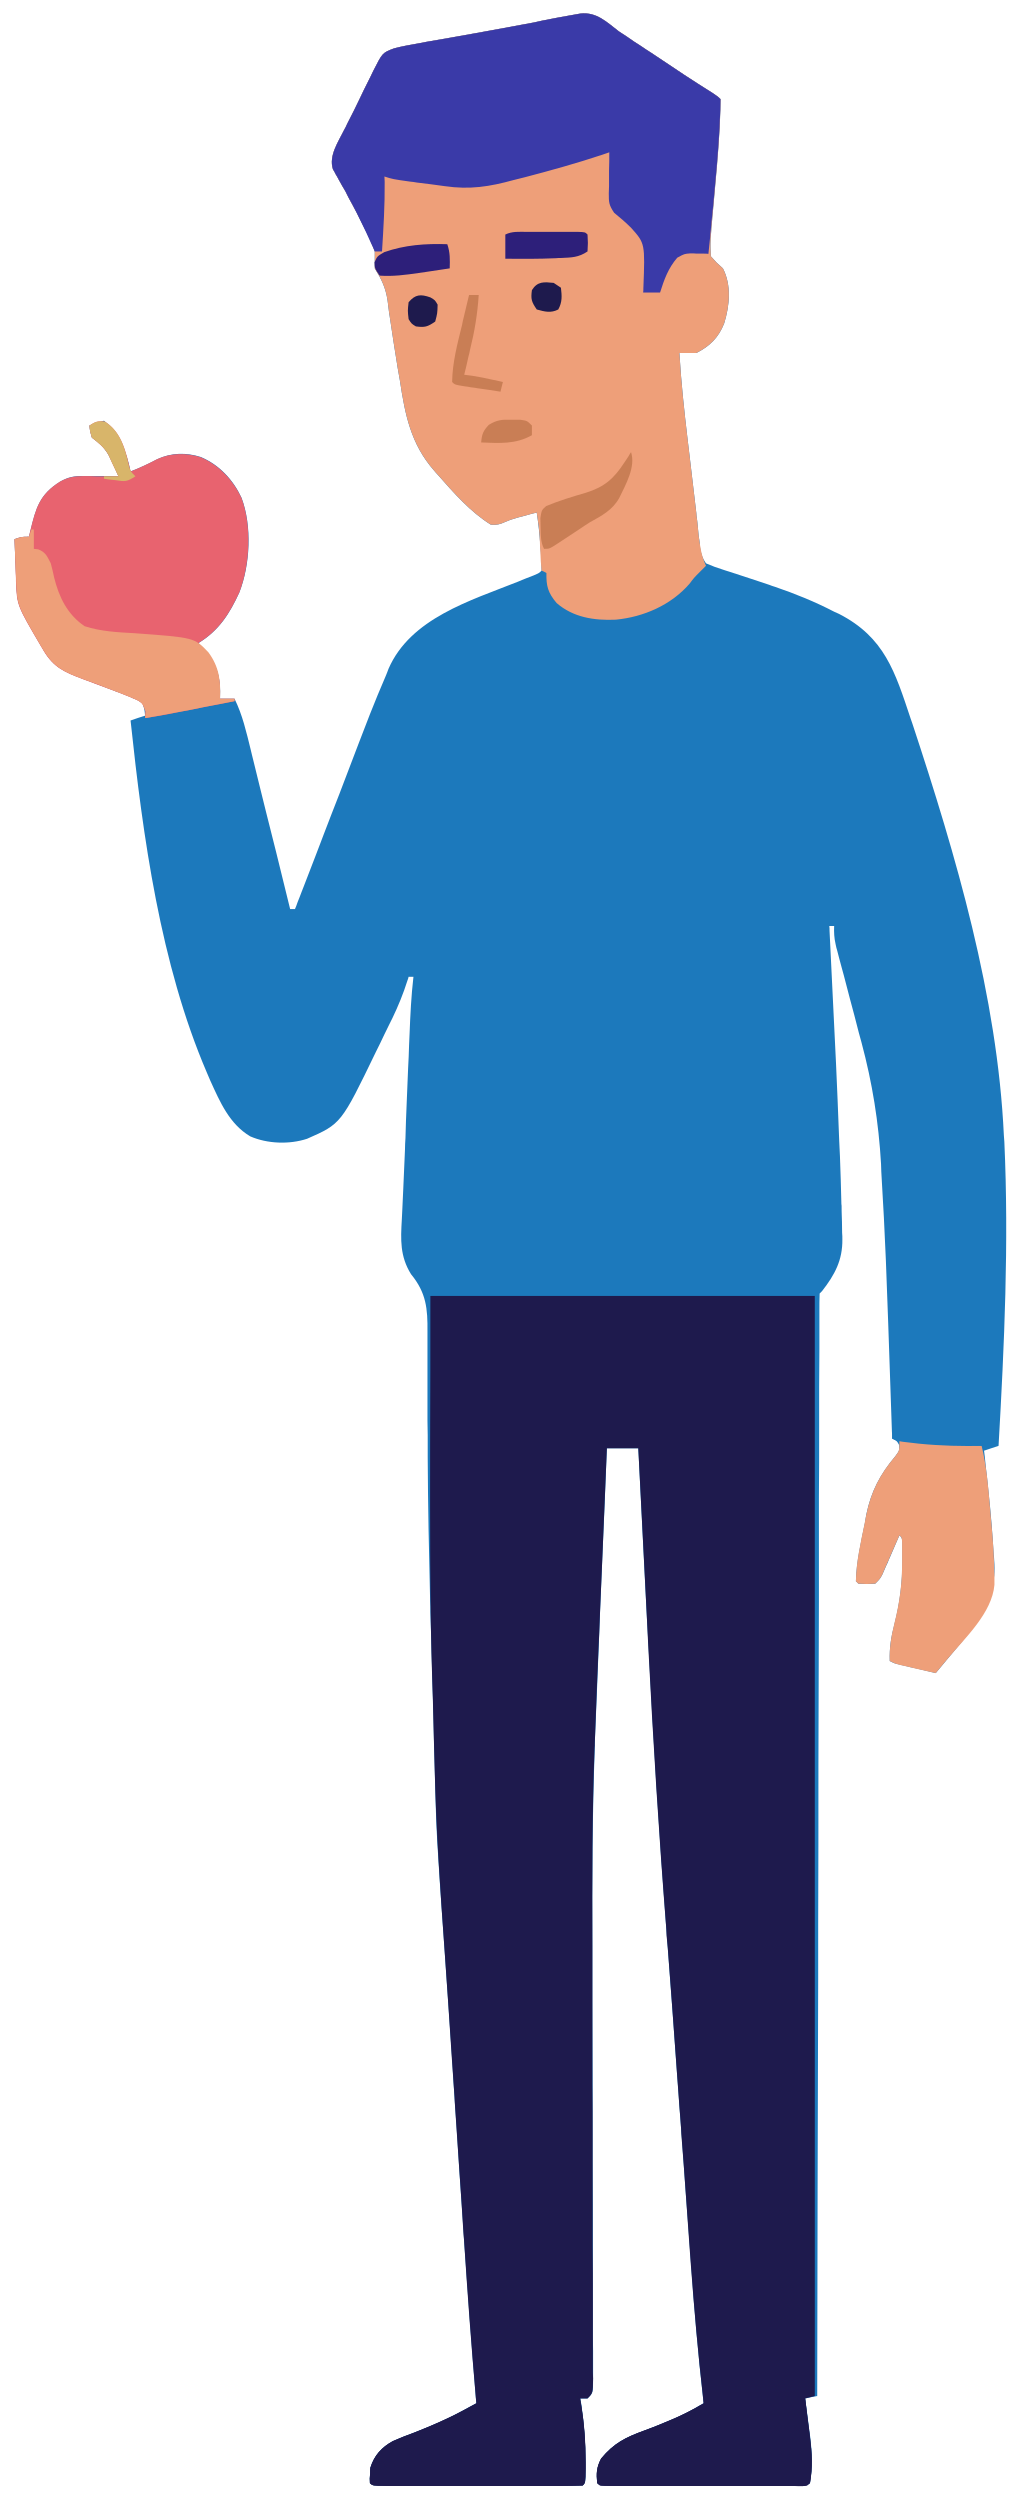
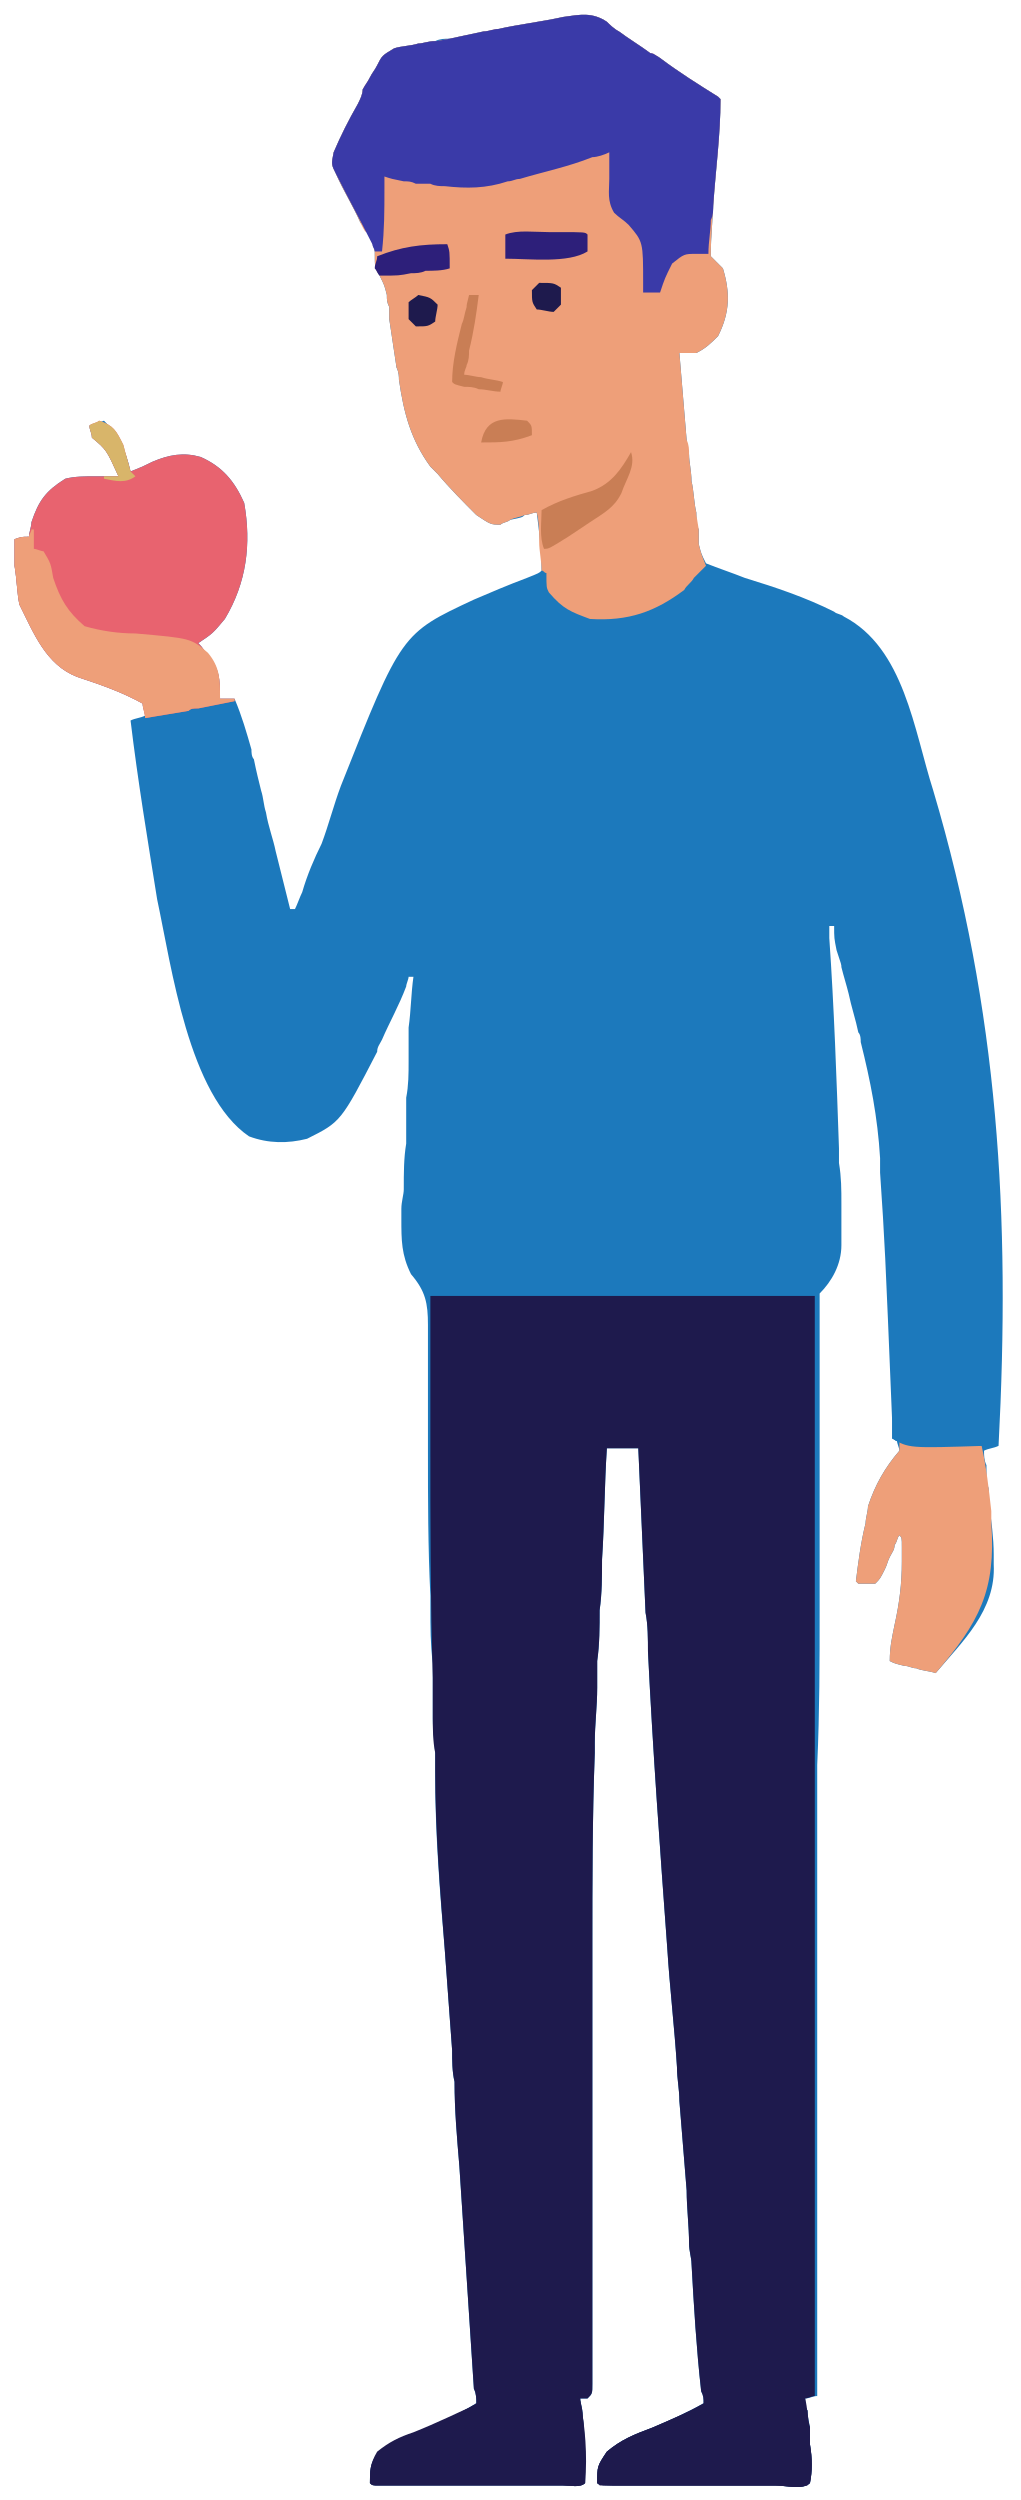
<svg xmlns="http://www.w3.org/2000/svg" viewBox="0 0 422 1034">
-   <path fill="#1C79BC" d="M240.1 5.6C246.8 4.9 250.9 9.1 256 13C258.2 14.4 260.3 15.8 262.4 17.3C263.6 18 264.7 18.8 265.8 19.5C267 20.3 268.1 21.1 269.3 21.8C269.9 22.2 270.5 22.6 271.1 23C278.9 28.3 286.8 33.5 294.8 38.5C297 40 297 40 298 41C298 43.8 297.9 46.5 297.8 49.3C297.7 50.2 297.7 51.1 297.7 52.1C297.1 63 296.1 73.9 295.1 84.8C293.7 100.1 293.7 100.1 294 106C296.4 108.7 296.4 108.7 299 111C302.6 118 301.8 126.4 299.5 133.8C297.2 139.6 293.6 143.2 288 146C285.7 146 283.4 146 281 146C281.7 158 283 169.9 284.4 181.8C284.6 183.7 284.9 185.7 285.1 187.6C285.4 190.4 285.8 193.2 286.1 196.1C286.7 201.4 287.4 206.8 288 212.2C288 212.8 288 212.8 288.4 215.7C288.6 217.8 288.8 219.8 289 221.9C289.2 222.8 289.3 223.7 289.4 224.6C289.4 225.4 289.5 226.1 289.6 226.9C290.1 229.4 290.5 230.9 292 233C294.5 234.1 296.7 234.9 299.3 235.7C300 235.9 300.7 236.2 301.5 236.4C303 236.9 304.6 237.4 306.1 237.9C310.2 239.2 314.2 240.6 318.2 241.9C319 242.2 319.7 242.5 320.5 242.7C329 245.6 337.1 248.9 345 253C345.7 253.3 346.3 253.6 347 253.9C365.9 263.6 370.2 277.9 376.6 297.1C376.7 297.5 376.7 297.5 377.4 299.4C395.4 353.9 412.5 412 415.2 469.6C415.3 470.5 415.3 471.4 415.4 472.3C417.3 514.1 415.4 556.2 413 598C411.1 598.6 409.1 599.3 407 600C407.1 600.8 407.2 601.6 407.3 602.4C407.6 605.5 407.9 608.5 408.3 611.6C408.5 613.5 408.7 615.5 408.9 617.4C409.8 625.9 410.5 634.4 411 643C411.1 643.4 411.1 643.4 411.2 645.4C412.6 662.9 402.7 673.2 392 686C391.5 686.5 391.1 687.1 390.6 687.7C389.4 689.1 388.2 690.6 387 692C384.2 691.3 381.5 690.7 378.7 690C378.3 689.9 378.3 689.9 376.3 689.5C375.9 689.4 375.9 689.4 374 688.9C373.3 688.8 372.5 688.6 371.8 688.4C370 688 370 688 368 687C367.8 681.5 368.6 676.8 370 671.5C372.2 662.8 373.2 654.6 373.2 645.6C373.2 644.7 373.2 643.8 373.2 642.8C373.2 642 373.2 641.1 373.2 640.2C373.2 639.4 373.2 638.6 373.2 637.8C373 636 373 636 372 635C371.8 635.5 371.6 636 371.3 636.6C370.3 639 369.2 641.4 368.2 643.8C367.8 644.7 367.4 645.5 367.1 646.4C366.7 647.2 366.3 648 366 648.8C365.7 649.6 365.3 650.3 365 651.1C364 653 364 653 362 655C358.5 655.2 358.5 655.2 355 655C354.7 654.6 354.4 654.3 354 654C354.2 645.9 356.1 637.9 357.7 630C357.8 629.4 357.8 629.4 358.3 626.4C360.3 616.8 364 609.8 370.3 602.3C372 600 372 600 371.9 597.7C371 596 371 596 369 595C369 594.1 369 593.2 368.9 592.2C366.3 515.6 366.3 515.6 364.5 484.5C364.5 483.5 364.4 482.5 364.4 481.4C363.4 464.1 360.8 447.9 356.3 431.1C355.9 429.8 355.6 428.4 355.2 427.1C354 422.4 352.8 417.7 351.5 413C350.7 409.8 349.8 406.6 349 403.4C348.4 401.1 347.7 398.8 347.1 396.4C347 395.9 347 395.9 346.3 393.3C346 392.4 345.8 391.5 345.6 390.5C345 387.9 344.9 385.6 345 383C344.4 383 343.7 383 343 383C343.1 383.7 343.1 384.3 343.1 385C346 443.6 346 443.6 347.1 471.9C347.2 474 347.3 476.1 347.4 478.2C347.6 484.8 347.9 491.4 348 498C348.1 498.5 348.1 498.5 348.1 500.9C348.2 503.9 348.3 506.9 348.3 509.9C348.4 510.8 348.4 511.7 348.4 512.6C348.5 521.2 345.3 527.2 340 534C339.7 534.3 339.4 534.6 339 535C338.9 537.4 338.9 539.8 338.9 542.2C338.9 542.6 338.9 542.6 338.9 544.5C338.9 547.2 338.9 549.8 338.9 552.4C338.9 554.3 338.9 556.2 338.9 558C338.9 563.2 338.8 568.4 338.8 573.6C338.8 579.2 338.8 584.8 338.8 590.4C338.8 600.1 338.8 609.8 338.7 619.5C338.7 633.5 338.7 647.6 338.7 661.6C338.6 684.4 338.6 707.1 338.5 729.9C338.5 752 338.5 774.1 338.4 796.2C338.4 796.9 338.4 797.6 338.4 798.3C338.4 805.1 338.4 811.9 338.4 818.8C338.2 876.2 338.1 933.6 338 991C336.4 991.3 334.7 991.6 333 992C333.1 992.3 333.1 992.3 333.3 994.2C333.8 997.6 334.2 1001 334.6 1004.4C334.8 1005.6 334.9 1006.7 335.1 1007.9C335.9 1014.5 336.2 1020.4 335 1027C333.3 1028.7 330.8 1028.1 328.5 1028.1C327.7 1028.1 326.9 1028.1 326 1028.1C325.2 1028.1 324.4 1028.1 323.5 1028.1C320.7 1028.1 317.9 1028.1 315.2 1028.1C313.2 1028.1 311.3 1028.1 309.4 1028.1C305.4 1028.1 301.3 1028.1 297.3 1028.1C292.1 1028.1 286.9 1028.1 281.7 1028.1C277.7 1028.1 273.8 1028.1 269.8 1028.1C267.9 1028.1 266 1028.1 264 1028.1C261.4 1028.1 258.7 1028.1 256 1028.1C255.2 1028.1 254.4 1028.1 253.6 1028.1C248.2 1028.1 248.2 1028.1 247 1027C246.6 1022.9 246.8 1020.5 248.7 1016.8C254 1010.4 258.7 1008.1 266.5 1005.3C270.2 1003.9 273.8 1002.4 277.4 1000.9C278 1000.7 278 1000.7 280.7 999.5C283.2 998.4 285.4 997.2 287.7 995.9C288.8 995.2 289.9 994.6 291 994C291 993.3 290.9 992.6 290.8 991.9C288.7 973.4 287.1 954.9 285.8 936.3C285.6 933.5 285.4 930.7 285.2 927.9C284.7 921.3 284.2 914.7 283.7 908C283.1 899.6 282.5 891.2 281.9 882.7C281.8 881.9 281.8 881.2 281.7 880.4C281.5 877.3 281.3 874.2 281 871.2C280.7 866.6 280.4 862 280 857.4C278.8 840.2 277.5 823 276.2 805.8C276.1 804 275.9 802.3 275.8 800.5C275.7 799.7 275.7 798.9 275.6 798C272.6 758.8 270.2 719.7 268.2 680.4C268 676.9 267.8 673.4 267.6 669.9C266.4 646.3 265.2 622.6 264 599C259.7 599 255.5 599 251 599C250.4 614.2 249.8 629.5 249.1 644.8C248.8 651.9 248.5 659 248.2 666C248 672.3 247.7 678.5 247.5 684.7C247.3 687.9 247.2 691.2 247.1 694.5C246.7 703.3 246.4 712.1 246 721C246 721.6 246 722.3 246 723C245 750.2 244.9 777.5 245 804.8C245 812.4 245 820.1 245 827.7C245 838.4 245.1 849.1 245.1 859.8C245.1 860.4 245.1 861.1 245.1 861.8C245.1 869.3 245.1 876.9 245.1 884.4C245.1 885.1 245.1 885.8 245.1 886.5C245.1 887.9 245.1 889.3 245.1 890.7C245.1 891.3 245.1 892 245.1 892.7C245.1 893.1 245.1 893.1 245.1 894.8C245.2 906.1 245.2 917.5 245.2 928.9C245.2 936.5 245.2 944.1 245.2 951.7C245.2 956.3 245.2 961 245.2 965.7C245.2 967.9 245.3 970.1 245.3 972.3C245.3 975.2 245.3 978.2 245.3 981.2C245.3 981.6 245.3 981.6 245.3 983.8C245.3 989.7 245.3 989.7 243 992C242 992 241.1 992 240 992C240.1 992.4 240.1 992.4 240.5 994.8C241.6 1002.7 242.2 1010.4 242.2 1018.4C242.2 1019.2 242.2 1020.1 242.2 1020.9C242.2 1026.8 242.2 1026.8 241 1028C238.3 1028.1 235.7 1028.1 233 1028.1C232.1 1028.1 231.3 1028.1 230.4 1028.1C227.6 1028.1 224.8 1028.1 221.9 1028.1C220 1028.1 218.1 1028.1 216.1 1028.1C212 1028.1 207.9 1028.1 203.8 1028.1C198.6 1028.1 193.3 1028.1 188.1 1028.1C184.1 1028.1 180.1 1028.1 176 1028.1C174.1 1028.1 172.2 1028.1 170.2 1028.1C167.5 1028.1 164.8 1028.1 162.1 1028.1C161.3 1028.1 160.5 1028.1 159.7 1028.1C154.2 1028.1 154.2 1028.1 153 1027C152.9 1025.1 152.9 1025.1 153.1 1022.8C153.1 1022.1 153.2 1021.3 153.2 1020.6C154.8 1015.5 157.9 1012.1 162.6 1009.6C165.6 1008.3 168.6 1007.1 171.6 1006C178.3 1003.4 184.7 1000.7 190.9 997.3C191.5 997 191.5 997 194.4 995.4C194.8 995.2 194.8 995.2 197 994C197 993.2 196.9 992.4 196.8 991.6C195 969.8 193.4 947.9 191.9 926.1C191.9 925.7 191.9 925.7 191.8 924C191.2 915.3 190.6 906.6 190 897.9C189.3 886.3 188.5 874.7 187.7 863.1C187.4 858.8 187.2 854.5 186.9 850.2C185.9 835.8 184.9 821.3 183.9 806.8C180.5 758.8 180.5 758.8 179.9 734.7C179.8 732.1 179.8 729.5 179.7 727C179.5 721.5 179.4 716 179.3 710.5C179.1 703.9 178.9 697.3 178.7 690.7C178.5 682.8 178.3 674.9 178 667C178 665.3 178 663.7 177.9 662.1C177.4 642.4 177 622.6 176.9 602.8C176.9 599.8 176.9 596.7 176.9 593.6C176.9 591.6 176.8 589.6 176.8 587.6C176.8 586.6 176.8 585.6 176.8 584.6C176.8 578.7 176.8 572.8 176.8 566.9C176.8 563.3 176.8 559.6 176.8 555.9C176.8 554.2 176.8 552.5 176.8 550.8C176.9 541.2 176.3 534.7 170 527C165.4 519.6 165.7 512.8 166.2 504.3C166.3 502.9 166.3 501.5 166.4 500.2C166.5 497.3 166.7 494.4 166.8 491.5C167 486.9 167.2 482.3 167.4 477.8C167.4 477 167.5 476.2 167.5 475.4C167.5 473.8 167.6 472.3 167.7 470.7C167.8 465.9 168 461.2 168.2 456.4C168.4 451.5 168.6 446.6 168.8 441.7C169 438.5 169.1 435.3 169.2 432.1C169.3 430.6 169.3 429.1 169.4 427.6C169.7 419.7 170.1 411.8 171 404C170.4 404 169.7 404 169 404C168.9 404.5 168.7 405.1 168.5 405.6C166.8 411 164.7 416.1 162.3 421.1C161.9 421.8 161.6 422.6 161.2 423.3C160.4 424.9 159.7 426.4 158.9 428C157.8 430.3 156.7 432.7 155.5 435C141.1 464.8 141.1 464.8 127 471C119.7 473.4 110.6 473.1 103.5 470C94.9 464.9 91 455.8 87 447C86.5 445.8 86 444.6 85.5 443.5C66.3 398.7 59.1 346 54 298C56 297.3 58 296.6 60 296C59.8 293.6 59.8 293.6 59 291C57.3 289.7 57.3 289.7 54.8 288.7C54.3 288.4 54.3 288.4 51.8 287.4C50.6 286.9 49.3 286.4 48 286C47.2 285.6 46.4 285.3 45.5 285C37.9 282.1 37.9 282.1 34.4 280.8C26.9 278 22.3 276.1 18.1 269C17.9 268.7 17.9 268.7 17.1 267.3C7.1 250.3 7.1 250.3 6.7 240.5C6.7 239.5 6.6 238.5 6.6 237.4C6.6 236.4 6.5 235.3 6.5 234.2C6.4 233.1 6.4 232.1 6.3 230.9C6.2 228.3 6.1 225.6 6 223C9 222 9 222 12 222C12.2 221.2 12.4 220.4 12.6 219.5C14.9 210 16.4 204.5 24.9 199.2C28.2 197.3 30.8 196.8 34.5 196.9C35.3 196.9 36.2 196.9 37.1 196.9C37.9 196.9 38.8 196.9 39.7 196.9C40.2 196.9 40.2 196.9 42.4 196.9C44.6 196.9 46.8 196.9 49 197C48.2 195 47.3 193.1 46.4 191.2C45.9 190.1 45.4 189.1 44.8 188C42.9 184.8 41 183.2 38 181C37.2 178.2 37.2 178.2 37 176C38 175.6 38 175.6 43 174C49.6 179.8 52.2 186.5 54 195C57.9 193.5 61.5 191.8 65.1 189.9C70.8 187.2 77.1 187.1 83 189C90.7 192.2 96.5 198.5 99.9 205.9C104.3 217.6 103.5 233.5 99 245C95 253.8 90.5 260.9 82 266C82.5 266.5 83 267 83.5 267.5C89.8 274.3 91.4 279.8 91 289C93 289 95 289 97 289C100.3 295.7 101.9 302.8 103.7 310.1C104 311.5 104.4 312.9 104.7 314.2C105.6 317.9 106.5 321.5 107.4 325.2C108.3 328.8 109.2 332.5 110.1 336.1C111.5 341.6 112.8 347 114.2 352.4C116.1 360.2 118.1 368.1 120 376C120.7 376 121.4 376 122 376C122.4 375 122.8 374.1 123.1 373.1C123.7 371.7 124.2 370.3 124.7 369C125 368.2 125.3 367.5 125.6 366.7C127.2 362.5 128.9 358.2 130.5 354C131.2 352.1 131.9 350.3 132.6 348.5C133 347.5 133.3 346.6 133.7 345.6C135.9 339.9 138.1 334.1 140.4 328.3C154 292.6 154 292.6 159.7 279.2C160 278.4 160.4 277.5 160.7 276.6C169.8 255.7 194.6 248.4 214.2 240.6C215.3 240.1 216.4 239.7 217.6 239.2C218.6 238.8 219.6 238.4 220.7 238C223 237 223 237 224 236C224 233.4 223.8 230.9 223.7 228.4C223.6 227.7 223.6 226.9 223.5 226.2C223.2 221.4 222.7 216.7 222 212C221.3 212.2 220.6 212.3 219.9 212.5C217.9 213.1 216 213.6 214 214.1C211 215 211 215 208.9 215.9C206.7 216.9 205.5 217.2 203 217C194.5 211.7 187.7 203.9 181.1 196.4C180.6 195.9 180.1 195.3 179.6 194.7C169.9 183.7 167.5 171.4 165.4 157.4C165.1 155.7 164.8 154 164.5 152.3C163.4 145.4 162.3 138.6 161.3 131.7C161.2 131.3 161.2 131.3 160.9 129.1C160.7 127.5 160.5 125.9 160.3 124.3C159.5 119 157.8 115.5 155 111C155 108.6 155 106.3 155 104C154 101.2 153 98.8 151.7 96.2C151.3 95.5 151 94.8 150.6 94C148.6 89.9 146.4 85.8 144.2 81.8C143.8 81 143.3 80.1 142.9 79.2C141.9 77.6 141 75.9 140.1 74.3C139.7 73.5 139.3 72.8 138.8 72C138.7 71.7 138.7 71.7 137.7 70C135.9 64.4 139.9 58.7 142.3 53.8C142.8 53 143.2 52.1 143.6 51.2C144.6 49.3 145.5 47.5 146.4 45.7C147.8 42.8 149.2 40 150.5 37.2C151.4 35.4 152.3 33.6 153.2 31.8C153.6 31 154 30.1 154.4 29.3C158.2 21.8 158.2 21.8 163 20C166.4 19.1 169.9 18.5 173.3 17.9C174.3 17.7 175.4 17.5 176.4 17.3C179.7 16.7 182.9 16.2 186.2 15.6C189.6 15 192.9 14.4 196.3 13.8C198.5 13.4 200.7 13 202.9 12.6C208.9 11.5 214.8 10.4 220.8 9.3C222 9 223.2 8.8 224.4 8.5C226.4 8.1 228.5 7.7 230.6 7.3C233.7 6.7 236.9 6.2 240.1 5.6Z" />
-   <path fill="#1E1A4D" d="M178 536C230.5 536 282.9 536 337 536C337 686.1 337 836.3 337 991C335.7 991.3 334.4 991.7 333 992C333.1 992.7 333.2 993.5 333.3 994.2C333.7 997.6 334.1 1001 334.6 1004.4C334.7 1005.6 334.9 1006.8 335 1008C335.8 1014.6 336.2 1020.4 335 1027C333.2 1028.8 330.8 1028.1 328.4 1028.1C327.6 1028.1 326.8 1028.1 326 1028.1C325.6 1028.1 325.6 1028.1 323.5 1028.1C320.7 1028.1 317.9 1028.1 315.1 1028.1C313.2 1028.1 311.3 1028.1 309.4 1028.1C305.3 1028.1 301.3 1028.1 297.2 1028.1C292 1028.1 286.9 1028.1 281.7 1028.1C277.7 1028.1 273.7 1028.1 269.7 1028.1C267.8 1028.1 265.9 1028.1 264 1028.1C261.3 1028.1 258.7 1028.1 256 1028.1C255.2 1028.1 254.4 1028.1 253.6 1028.1C248.1 1028.1 248.1 1028.1 247 1027C246.6 1022.9 246.7 1020.5 248.6 1016.9C253.9 1010.5 258.7 1008.1 266.4 1005.3C270.1 1004 273.7 1002.5 277.4 1000.9C278.5 1000.5 279.6 1000 280.7 999.5C283.1 998.4 285.4 997.2 287.7 995.9C288.8 995.3 289.9 994.6 291 994C290.9 993.3 290.8 992.6 290.8 991.9C288.7 973.4 287.1 954.9 285.7 936.3C285.5 933.5 285.3 930.7 285.1 928C284.6 921.3 284.2 914.7 283.7 908.1C283.1 899.6 282.5 891.2 281.8 882.7C281.8 882 281.7 881.2 281.7 880.4C281.5 877.4 281.2 874.3 281 871.2C280.7 866.6 280.3 862.1 280 857.5C278.8 840.3 277.5 823 276.2 805.8C276 804.1 275.9 802.3 275.7 800.6C275.7 799.7 275.6 798.9 275.6 798C272.5 758.9 270.1 719.7 268.1 680.5C267.9 677 267.8 673.5 267.6 670C266.4 646.3 265.2 622.7 264 599C259.7 599 255.4 599 251 599C250.4 614.3 249.7 629.5 249.1 644.8C248.8 651.9 248.5 659 248.2 666.1C248 672.3 247.7 678.5 247.4 684.7C247.3 688 247.2 691.2 247 694.5C246.7 703.3 246.3 712.2 246 721C246 721.7 246 722.3 245.9 723C244.9 750.3 244.9 777.5 245 804.8C245 812.5 245 820.1 245 827.7C245 838.4 245 849.1 245 859.8C245 860.5 245 861.1 245 861.8C245.1 869.4 245.1 876.9 245.1 884.5C245.1 885.2 245.1 885.8 245.1 886.5C245.1 887.9 245.1 889.3 245.1 890.7C245.1 891.4 245.1 892.1 245.1 892.8C245.1 893.1 245.1 893.1 245.1 894.8C245.1 906.2 245.1 917.5 245.1 928.9C245.2 936.5 245.2 944.1 245.2 951.7C245.2 956.4 245.2 961.1 245.2 965.8C245.2 967.9 245.2 970.1 245.2 972.3C245.2 975.3 245.2 978.2 245.2 981.2C245.2 981.6 245.2 981.6 245.3 983.8C245.2 989.8 245.2 989.8 243 992C242 992 241 992 240 992C240.1 992.5 240.1 992.5 240.4 994.8C241.6 1002.7 242.2 1010.5 242.2 1018.4C242.2 1019.3 242.2 1020.1 242.2 1021C242.1 1026.9 242.1 1026.9 241 1028C238.3 1028.1 235.6 1028.1 232.9 1028.1C232.1 1028.1 231.2 1028.1 230.3 1028.1C227.5 1028.1 224.7 1028.1 221.9 1028.1C220 1028.1 218 1028.1 216.1 1028.1C212 1028.1 207.9 1028.1 203.8 1028.1C198.6 1028.1 193.3 1028.1 188.1 1028.1C184 1028.1 180 1028.1 176 1028.1C174.1 1028.1 172.1 1028.1 170.2 1028.1C167.5 1028.1 164.8 1028.1 162.1 1028.1C161.7 1028.1 161.7 1028.1 159.6 1028.1C154.1 1028.1 154.1 1028.1 153 1027C152.9 1025.2 152.9 1025.2 153.1 1022.9C153.1 1022.1 153.1 1021.4 153.2 1020.6C154.8 1015.5 157.9 1012.2 162.5 1009.6C165.5 1008.3 168.5 1007.1 171.6 1006C178.2 1003.4 184.6 1000.8 190.9 997.3C192 996.7 193.2 996.1 194.4 995.4C194.8 995.2 194.8 995.2 197 994C196.9 993.2 196.9 992.4 196.8 991.6C194.9 969.8 193.3 948 191.9 926.1C191.8 925.4 191.8 924.7 191.7 924C191.2 915.3 190.6 906.6 190 897.9C189.4 888.5 188.7 879 188.1 869.6C188.1 868.9 188 868.2 188 867.4C187.9 866 187.8 864.6 187.7 863.1C187.4 858.8 187.1 854.5 186.8 850.2C185.9 835.8 184.9 821.4 183.9 807C182.1 782.1 180.4 757.3 179.8 732.3C179.7 729.9 179.7 727.4 179.6 725C179.5 720 179.3 715 179.2 709.9C179.1 705.2 179 700.6 178.8 695.9C177.7 662.9 177.9 630 177.9 597.1C178 576.9 178 556.8 178 536Z" />
-   <path fill="#EE9F79" d="M240.1 5.6C246.8 4.9 250.9 9.1 256 13C258.2 14.4 260.3 15.8 262.4 17.3C263.6 18 264.7 18.8 265.8 19.5C267 20.3 268.1 21.1 269.3 21.8C269.9 22.2 270.5 22.6 271.1 23C278.9 28.3 286.8 33.5 294.8 38.5C297 40 297 40 298 41C298 43.8 297.9 46.5 297.8 49.3C297.7 50.2 297.7 51.1 297.7 52.1C297.1 63 296.1 73.9 295.1 84.8C293.7 100.1 293.7 100.1 294 106C296.4 108.7 296.4 108.7 299 111C302.6 118 301.8 126.4 299.5 133.8C297.2 139.6 293.6 143.2 288 146C285.7 146 283.4 146 281 146C281.7 158 283 169.9 284.4 181.8C284.6 183.7 284.9 185.7 285.1 187.6C285.4 190.4 285.8 193.2 286.1 196.1C286.7 201.4 287.4 206.8 288 212.2C288.1 213.3 288.2 214.5 288.4 215.7C288.6 217.7 288.8 219.8 289 221.8C289.6 226.2 290.1 230 292 234C291.3 234.7 290.6 235.4 289.8 236.2C287 239 287 239 285.3 241.3C277.6 250.3 266.1 255.2 254.7 256.3C245.8 256.7 237.1 255.4 230.2 249.4C226.6 245.1 225.9 242.4 226 237C225.4 236.6 224.7 236.3 224 236C223.7 233.4 223.6 231 223.5 228.4C223.4 226.9 223.3 225.5 223.3 224C223.2 223.3 223.2 222.6 223.2 221.9C223 218.6 222.5 215.3 222 212C221.7 212.1 221.7 212.1 219.9 212.5C217.9 213.1 216 213.6 214 214.1C211 215 211 215 208.9 215.9C206.7 216.9 205.5 217.2 203 217C194.5 211.7 187.7 203.9 181.1 196.4C180.6 195.9 180.1 195.3 179.6 194.7C169.9 183.7 167.5 171.4 165.4 157.4C165.1 155.7 164.8 154 164.5 152.3C163.4 145.4 162.3 138.6 161.3 131.7C161.2 130.8 161.1 130 160.9 129.1C160.7 127.5 160.5 125.9 160.3 124.3C159.5 119 157.8 115.5 155 111C155 108.6 155 106.3 155 104C154 101.2 153 98.8 151.7 96.2C151.3 95.5 151 94.8 150.6 94C148.6 89.9 146.4 85.8 144.2 81.8C143.8 81 143.3 80.1 142.9 79.2C141.9 77.6 141 75.9 140.1 74.3C139.7 73.5 139.3 72.8 138.8 72C138.5 71.3 138.1 70.7 137.7 70C135.9 64.4 139.9 58.7 142.3 53.8C142.8 53 143.2 52.1 143.6 51.2C144.6 49.3 145.5 47.5 146.4 45.7C147.8 42.8 149.2 40 150.5 37.2C151.4 35.4 152.3 33.6 153.2 31.8C153.6 31 154 30.1 154.4 29.3C158.2 21.8 158.2 21.8 163 20C166.4 19.1 169.9 18.5 173.3 17.9C174.3 17.7 175.4 17.5 176.4 17.3C179.7 16.7 182.9 16.2 186.2 15.6C189.6 15 192.9 14.4 196.3 13.8C198.5 13.4 200.7 13 202.9 12.6C208.9 11.5 214.8 10.4 220.8 9.3C222 9 223.2 8.8 224.4 8.5C226.4 8.1 228.5 7.7 230.6 7.3C233.7 6.7 236.9 6.2 240.1 5.6Z" />
-   <path fill="#3A3AA8" d="M240.1 5.6C246.8 4.9 250.9 9.1 256 13C258.2 14.4 260.3 15.8 262.4 17.3C263.6 18 264.7 18.8 265.8 19.5C267 20.3 268.1 21.1 269.3 21.8C269.9 22.2 270.5 22.6 271.1 23C278.9 28.3 286.8 33.5 294.8 38.5C297 40 297 40 298 41C298 44 297.9 47 297.7 50.1C297.7 51 297.6 52 297.6 52.9C297 63.6 296 74.2 295 84.8C294.8 86.8 294.6 88.7 294.4 90.7C294 95.5 293.5 100.2 293 105C292.4 104.9 291.7 104.9 291 104.9C290.5 104.9 290.5 104.9 288.2 104.9C287.3 104.8 286.4 104.8 285.5 104.8C283 105 283 105 280.1 106.6C276.4 110.9 274.7 115.6 273 121C270.7 121 268.4 121 266 121C266.1 120.4 266.1 119.8 266.1 119.2C266.8 100.7 266.8 100.7 261.1 94.3C258.9 92.1 256.5 90 254 88C251.8 84.7 251.8 83.7 251.8 79.9C251.8 78.9 251.9 77.9 251.9 76.9C251.9 76.4 251.9 76.4 251.9 73.8C251.9 72.7 251.9 71.7 251.9 70.6C252 68.1 252 65.5 252 63C251.6 63.1 251.6 63.1 249.1 64C238.6 67.5 227.8 70.5 217.1 73.3C215.5 73.7 213.9 74.1 212.3 74.5C202.5 77.2 194.3 78.5 184 77C182 76.7 180.1 76.5 178.1 76.2C176.2 76 174.3 75.7 172.4 75.5C171.4 75.3 170.5 75.2 169.5 75.1C162.4 74.1 162.4 74.1 159 73C159 73.7 159.1 74.4 159.1 75.2C159.2 84.8 158.6 94.4 158 104C157 104 156.1 104 155 104C154.6 103 154.1 101.9 153.6 100.9C153 99.5 152.3 98.1 151.7 96.7C151.3 95.9 151 95.1 150.6 94.4C148.6 90.1 146.5 85.9 144.2 81.8C143.8 80.9 143.3 80.1 142.9 79.2C141.9 77.6 141 75.9 140.1 74.3C139.7 73.5 139.3 72.8 138.8 72C138.5 71.3 138.1 70.7 137.7 70C135.9 64.4 139.9 58.7 142.3 53.8C142.8 53 143.2 52.1 143.6 51.2C144.6 49.3 145.5 47.5 146.4 45.7C147.8 42.8 149.2 40 150.5 37.2C151.4 35.4 152.3 33.6 153.2 31.8C153.6 31 154 30.1 154.4 29.3C158.2 21.8 158.2 21.8 163 20C166.4 19.1 169.9 18.5 173.3 17.9C174.3 17.7 175.4 17.5 176.4 17.3C179.7 16.7 182.9 16.2 186.2 15.6C189.6 15 192.9 14.4 196.3 13.8C198.5 13.4 200.7 13 202.9 12.6C208.9 11.5 214.8 10.4 220.8 9.3C222 9 223.2 8.8 224.4 8.5C226.4 8.1 228.5 7.7 230.6 7.3C233.7 6.7 236.9 6.2 240.1 5.6Z" />
-   <path fill="#E8636F" d="M43.4 174.4C50.5 178.9 52.2 187.3 54 195C57.8 193.5 61.4 191.8 65 189.9C70.7 187.3 77 187.2 83 189.1C90.6 192.3 96.4 198.5 99.9 206C104.2 217.6 103.4 233.5 99 245C94.9 253.9 90.4 260.9 82 266C82.4 266.5 82.9 267 83.4 267.5C89.8 274.3 91.3 279.9 91 289C92.9 289 94.9 289 97 289C97 289.4 97 289.7 97 290C92.7 290.9 88.4 291.7 84 292.5C82.6 292.8 81.1 293.1 79.7 293.4C77.5 293.8 75.4 294.2 73.3 294.6C72.1 294.9 70.8 295.1 69.5 295.4C66.3 296 63.1 296.5 60 297C60 296.1 60.1 295.3 60.2 294.3C59 291 59 291 57.2 289.8C54.2 288.4 51.1 287.2 48 286C45.3 285 42.6 284 39.9 283C38.1 282.3 36.2 281.6 34.3 280.9C26.9 278.1 22.2 276.2 18 269.1C17.7 268.5 17.3 267.9 17 267.4C7 250.4 7 250.4 6.6 240.6C6.6 239.6 6.6 238.6 6.5 237.5C6.5 236.4 6.4 235.4 6.4 234.3C6.4 233.2 6.3 232.1 6.3 231C6.2 228.3 6.1 225.7 6 223C9 222 9 222 12 222C12.1 221.2 12.3 220.4 12.5 219.6C14.8 210.1 16.3 204.6 24.8 199.2C28.1 197.4 30.7 196.9 34.4 196.9C35.3 196.9 36.1 196.9 37 196.9C37.9 196.9 38.7 197 39.6 197C40.1 197 40.1 197 42.4 197C44.6 197 46.8 197 49 197C48.1 195.1 47.2 193.2 46.3 191.3C45.8 190.2 45.3 189.1 44.8 188C42.9 184.8 40.9 183.3 38 181C37.2 178.3 37.2 178.3 37 176C39.4 174.4 40.5 174 43.4 174.4Z" />
-   <path fill="#EE9F79" d="M372 596C383.3 596.6 394.7 597.2 406 598C408 606.2 408.7 614.5 409.4 622.8C409.6 625.1 409.8 627.4 410 629.6C410.7 637 411.2 644.4 411.3 651.7C411.3 653 411.3 654.2 411.3 655.5C410.3 667.1 399.2 677.4 392 686C391.5 686.6 391 687.2 390.5 687.8C389.3 689.2 388.2 690.6 387 692C384.2 691.4 381.4 690.7 378.6 690.1C378.2 690 378.2 690 376.2 689.5C375.5 689.3 374.7 689.2 373.9 689C373.6 688.9 373.6 688.9 371.8 688.5C370 688 370 688 368 687C367.8 681.5 368.6 676.8 369.9 671.5C372.1 662.8 373.2 654.6 373.1 645.6C373.1 644.7 373.1 643.8 373.1 642.9C373.1 642 373.1 641.1 373.1 640.2C373.1 639.4 373.1 638.7 373.1 637.8C373 636 373 636 372 635C371.8 635.5 371.5 636.1 371.3 636.6C370.2 639 369.2 641.5 368.1 643.9C367.8 644.7 367.4 645.6 367 646.4C366.7 647.2 366.3 648 365.9 648.9C365.8 649.2 365.8 649.2 365 651.1C364 653 364 653 362 655C358.4 655.2 358.4 655.2 355 655C354.7 654.7 354.3 654.3 354 654C354.1 646 356 637.9 357.6 630.1C357.8 628.9 358.1 627.7 358.3 626.4C360.3 616.9 363.9 609.8 370.2 602.4C372 600 372 600 372 596Z" />
-   <path fill="#1E1A4D" d="M209.4 990.9C210.5 990.9 211.5 990.9 212.7 990.9C213.2 990.9 213.2 990.9 216.1 990.9C217.1 990.9 218.2 990.9 219.4 990.9C237.9 990.9 237.9 990.9 240 993C241.7 1001.5 242.2 1009.8 242.2 1018.4C242.2 1019.2 242.2 1020.1 242.2 1020.9C242.1 1026.9 242.1 1026.9 241 1028C238.3 1028.1 235.6 1028.2 232.9 1028.2C232.5 1028.2 232.5 1028.2 230.3 1028.2C227.5 1028.2 224.7 1028.2 221.9 1028.2C219.9 1028.2 218 1028.2 216.1 1028.2C212 1028.2 207.9 1028.2 203.8 1028.2C198.5 1028.2 193.3 1028.2 188.1 1028.2C184 1028.2 180 1028.2 176 1028.2C174 1028.2 172.1 1028.2 170.2 1028.2C167.5 1028.2 164.8 1028.2 162.1 1028.2C161.7 1028.2 161.7 1028.2 159.6 1028.2C154.1 1028.1 154.1 1028.1 153 1027C152.9 1025.2 152.9 1025.2 153.1 1022.9C153.1 1022.2 153.1 1021.4 153.2 1020.7C154.8 1015.6 157.8 1012.2 162.5 1009.7C165.4 1008.4 168.3 1007.3 171.3 1006.2C180.5 1002.5 189.2 998.5 197.8 993.7C202 991.5 204.8 990.9 209.4 990.9ZM304 990.9C304.5 990.9 304.5 990.9 307 990.9C308 990.9 309 990.9 310 990.9C311 990.9 312 990.9 313 990.9C319.7 990.9 326.3 991.3 333 992C333.5 996.2 334 1000.3 334.5 1004.5C334.7 1005.6 334.8 1006.8 335 1008C335.8 1014.6 336.1 1020.5 335 1027C333.2 1028.8 330.8 1028.2 328.4 1028.2C327.6 1028.2 326.8 1028.2 326 1028.2C325.1 1028.2 324.3 1028.2 323.4 1028.2C320.7 1028.2 317.9 1028.2 315.1 1028.2C313.2 1028.2 311.2 1028.2 309.3 1028.2C305.3 1028.2 301.2 1028.2 297.2 1028.2C292 1028.2 286.8 1028.2 281.6 1028.2C277.7 1028.2 273.7 1028.2 269.7 1028.2C267.8 1028.2 265.9 1028.2 264 1028.2C261.3 1028.2 258.6 1028.2 256 1028.2C255.2 1028.2 254.4 1028.2 253.5 1028.2C248.1 1028.1 248.1 1028.1 247 1027C246.6 1023 246.7 1020.6 248.6 1016.9C253.9 1010.5 258.6 1008.2 266.4 1005.3C275.5 1002 284.3 998.1 292.7 993.2C296.5 991.3 299.8 990.9 304 990.9Z" />
-   <path fill="#EE9F79" d="M13 219C13.3 219 13.7 219 14 219C14 221.6 14 224.3 14 227C14.6 227.1 15.2 227.1 15.8 227.2C18.9 228.4 19.5 230.1 21 233C21.5 234.9 22 236.9 22.4 238.9C24.4 247 27.9 254.2 35 259C41.8 261.2 48.6 261.5 55.7 261.9C80.4 263.7 80.4 263.7 86.2 269.8C90.7 275.9 91.3 281.6 91 289C93 289 95 289 97 289C97 289.3 97 289.7 97 290C92.7 290.8 88.4 291.7 84.1 292.5C82.6 292.8 81.2 293.1 79.7 293.4C77.6 293.8 75.5 294.2 73.4 294.6C72.1 294.8 70.8 295.1 69.5 295.3C66.4 295.9 63.2 296.5 60 297C60.1 296.1 60.1 295.2 60.2 294.3C59 291 59 291 57.2 289.8C54.2 288.4 51.1 287.2 48 286C45.3 285 42.6 284 40 282.9C38.1 282.2 36.2 281.5 34.4 280.9C26.9 278.1 22.3 276.1 18.1 269.1C17.7 268.5 17.4 267.9 17 267.3C7.1 250.3 7.1 250.3 6.7 240.6C6.7 240.1 6.7 240.1 6.6 237.5C6.5 236.4 6.5 235.3 6.4 234.2C6.4 233.2 6.4 232.1 6.3 231C6.2 228.3 6.1 225.7 6 223C9 222 9 222 12 222C12.3 221 12.7 220 13 219Z" />
-   <path fill="#C97E55" d="M261 187C263 193.1 258.8 200.4 256.1 206C253.3 211 248.9 213.3 244 216C242.5 217 241 217.9 239.6 218.9C236.6 220.9 233.6 222.9 230.5 224.9C229.9 225.3 229.3 225.7 228.6 226.1C227 227 227 227 225 227C223.5 224 223.7 221.3 223.6 218.1C223.6 216.8 223.5 215.6 223.5 214.3C224 211 224 211 225.9 209.3C231.2 207.1 236.8 205.4 242.3 203.8C250 201.4 253.9 198 258.3 191.2C258.6 190.8 258.6 190.8 259.9 188.8C260.2 188.2 260.6 187.6 261 187Z" />
-   <path fill="#2D1F7A" d="M217.9 95.9C218.6 95.9 219.3 95.9 220 95.9C221.4 95.9 222.9 95.9 224.3 95.9C226.5 95.9 228.7 95.9 230.9 95.9C232.3 95.9 233.7 95.9 235.1 95.9C236.4 95.9 237.7 95.9 239 95.9C242 96 242 96 243 97C243.2 100.5 243.2 100.5 243 104C239.3 106.5 236.4 106.5 232.1 106.7C231.4 106.7 230.6 106.7 229.9 106.8C222.9 107.1 215.9 107.1 209 107C209 103.7 209 100.4 209 97C211.9 95.6 214.6 95.9 217.9 95.9ZM185 101C186.2 104.5 186.1 107.4 186 111C182.7 111.5 179.3 112 176 112.5C175.1 112.6 174.1 112.8 173.2 112.9C167.7 113.7 162.5 114.4 157 114C155 111 155 111 154.9 108.5C156 106 156 106 158.9 104.3C167.4 101.3 176 100.7 185 101Z" />
-   <path fill="#C97E55" d="M194 122C195.3 122 196.6 122 198 122C197.5 129.8 196.3 137.1 194.4 144.7C194.2 145.7 194 146.7 193.7 147.7C193.2 150.1 192.6 152.6 192 155C193.1 155.1 194.1 155.3 195.2 155.4C198.2 155.9 201 156.4 203.9 157.1C204.7 157.2 205.5 157.4 206.3 157.6C206.6 157.7 206.6 157.7 208 158C207.7 159.3 207.3 160.6 207 162C203.9 161.5 200.7 161 197.6 160.6C196.7 160.4 195.8 160.3 194.8 160.2C194 160 193.1 159.9 192.3 159.8C191.9 159.7 191.9 159.7 189.9 159.4C188 159 188 159 187 158C187.1 150 189.2 142.1 191.1 134.4C191.3 133.2 191.6 132 191.9 130.8C192.6 127.8 193.3 124.9 194 122Z" />
-   <path fill="#1E1A4D" d="M248 1021C248.3 1021 248.7 1021 249 1021C249 1022.6 249 1024.3 249 1026C277.1 1026 305.1 1026 334 1026C334 1026.7 334 1027.3 334 1028C305.6 1028 277.2 1028 248 1028C247 1024 247 1024 248 1021Z" />
-   <path fill="#D8B56A" d="M43.4 174.4C49.9 178.5 51.7 185.6 53.3 192.7C54 195 54 195 56 197C52.5 199.3 51.7 199.2 47.8 198.6C46.9 198.5 46 198.4 45 198.3C44.4 198.2 43.7 198.1 43 198C43 197.7 43 197.4 43 197C44.9 197 46.9 197 49 197C48.1 195.1 47.2 193.2 46.3 191.3C45.8 190.2 45.3 189.1 44.8 188C42.9 184.8 40.9 183.3 38 181C37.2 178.3 37.2 178.3 37 176C39.4 174.4 40.5 174 43.4 174.4Z" />
-   <path fill="#C97E55" d="M211.7 173.6C212.8 173.6 214 173.6 215.1 173.6C218 174 218 174 220 176C220 177.3 220 178.6 220 180C213.3 183.8 206.6 183.3 199 183C199.3 179.6 199.8 178.2 202.2 175.7C205.6 173.6 207.7 173.5 211.7 173.6Z" />
-   <path fill="#1E1A4D" d="M178 123C179.9 124.1 179.9 124.1 181 126C180.9 129.6 180.9 129.6 180 133C176.8 135.2 175.7 135.5 172 135C170.2 133.9 170.2 133.9 169 132C168.6 128.5 168.6 128.5 169 125C171.8 121.7 174 121.6 178 123Z" />
-   <path fill="#1C79BC" d="M369 551C369.3 551 369.7 551 370 551C370.1 554.9 370.3 558.7 370.4 562.6C370.5 564.6 370.6 566.5 370.6 568.5C370.9 577 371.1 585.5 371 594C371.4 594 371.4 594 373.5 594C379.5 593.9 379.5 593.9 382 594C382.3 594.3 382.7 594.7 383 595C384.4 595.1 385.7 595.2 387.1 595.3C387.9 595.3 388.7 595.4 389.6 595.4C390.5 595.4 391.3 595.5 392.2 595.5C402.6 595.9 402.6 595.9 407 597C407 597.3 407 597.7 407 598C398 598.2 389.1 598 380.1 597.1C379.3 597 378.4 596.9 377.5 596.8C371.3 596.1 371.3 596.1 369 595C369 580.5 369 566 369 551Z" />
-   <path fill="#1E1A4D" d="M229 117C230 117.7 231 118.3 232 119C232.4 122.4 232.6 124.9 230.9 128C227.8 129.6 225.3 128.9 222 128C219.8 124.8 219.5 123.7 220 120C222.3 116.3 225 116.6 229 117Z" />
+   <path fill="#1C79BC" d="M251 9c1 1 3 3 5 4 4 3 9 6 13 9 1 1 3 1 4 2 8 6 16 11 24 16 0 0 1 1 1 1 0 15-2 29-3 44-1 16-1 16-1 21 2 2 3 3 5 5 3 10 3 18-2 28-3 3-5 5-9 7-2 0-5 0-7 0 1 12 2 24 3 36 0 1 0 1 1 6 0 3 1 7 1 11 1 4 1 9 2 13 0 2 0 5 1 7 0 2 0 4 0 6 1 4 1 4 3 8 5 2 11 4 16 6 13 4 25 8 37 14 1 1 3 1 4 2 25 13 29 47 37 72 27 91 32 176 27 271-2 1-4 1-6 2 0 2 0 4 1 6 0 1 0 1 0 8 1 1 1 1 1 7 1 8 2 15 2 22 0 1 0 3 0 4 1 19-13 32-24 45-3-1-6-1-8-2-2 0-3-1-5-1-4-1-4-1-6-2 0-6 1-10 2-15 2-9 3-17 3-26 0-1 0-1 0-6 0-4 0-4-1-5-1 1-1 3-2 4 0 2-1 3-2 5-1 2-1 3-2 5-2 4-2 4-4 6-2 0-5 0-7 0 0 0-1-1-1-1 1-8 2-16 4-24 0-2 1-5 1-7 3-9 7-16 13-23 0-1-1-3-1-4-1 0-1-1-2-1 0-2 0-4 0-7-3-73-3-73-5-103 0-2 0-4 0-6-1-17-4-32-8-48 0-1 0-3-1-4-1-5-3-11-4-16-1-4-2-7-3-11 0-1 0-1-2-7-1-5-1-5-1-10-1 0-1 0-2 0 0 2 0 3 0 5 2 29 3 58 4 87 0 2 0 4 0 6 1 6 1 11 1 17 0 1 0 1 0 6 0 2 0 4 0 6 0 2 0 3 0 5 0 8-4 15-9 20 0 6 0 12 0 17 0 1 0 1 0 6 0 6 0 13 0 19 0 4 0 9 0 13 0 13 0 25 0 37 0 13 0 26 0 39 0 21 0 42-1 64 0 22 0 44 0 66 0 1 0 1 0 4 0 7 0 14 0 21 0 57 0 113 0 170-2 0-3 1-5 1 0 2 0 4 1 5 0 2 0 2 1 7 0 3 0 5 0 7 1 6 1 11 0 16-3 3-10 1-14 1-2 0-4 0-6 0-2 0-4 0-6 0-4 0-8 0-12 0-6 0-12 0-18 0-4 0-8 0-12 0-2 0-4 0-6 0-13 0-13 0-14-1 0-7 0-7 4-13 6-5 11-7 19-10 7-3 14-6 21-10 0-2 0-3-1-5-2-18-3-35-4-53 0-2-1-5-1-8 0-7-1-15-1-22-1-12-2-25-3-37 0-5-1-9-1-14-1-16-3-33-4-49-3-41-6-82-8-123 0-5 0-11-1-16-1-23-2-45-3-68-4 0-9 0-13 0-1 15-1 31-2 46 0 7 0 14-1 21 0 7 0 14-1 21 0 4 0 7 0 11 0 8-1 15-1 23 0 1 0 3 0 4-1 27-1 53-1 80 0 7 0 15 0 23 0 21 0 43 0 65 0 13 0 26 0 40 0 5 0 10 0 15 0 7 0 14 0 21 0 2 0 4 0 6 0 2 0 4 0 6 0 2 0 4 0 5 0 4 0 4-2 6-1 0-2 0-3 0 0 2 1 4 1 7 1 9 1 19 1 28-2 2-6 1-9 1-2 0-4 0-5 0-2 0-4 0-6 0-2 0-4 0-6 0-4 0-8 0-12 0-6 0-13 0-19 0-4 0-8 0-12 0-2 0-4 0-6 0-1 0-1 0-5 0-1 0-3 0-5 0-3 0-3 0-4-1 0-5 0-8 3-12 5-5 10-7 16-9 8-3 17-7 25-12 0-2 0-4-1-6-2-31-4-61-6-92-1-12-2-23-2-35-1-4-1-9-1-13-1-14-2-27-3-41-2-24-4-48-4-72 0-3 0-5 0-8 0-5-1-11-1-16 0-8 0-15 0-23-1-8-1-15-1-23 0-2 0-4 0-5-1-20-1-40-1-60 0-4 0-8 0-12 0-8 0-16 0-24 0-3 0-7 0-11 0-1 0-3 0-5 0-9-1-14-7-21-4-8-4-14-4-23 0-1 0-2 0-4 0-3 1-6 1-8 0-7 0-13 1-19 0-6 0-13 0-19 1-5 1-10 1-15 0-3 0-6 0-9 0-2 0-3 0-5 1-7 1-14 2-21-1 0-1 0-2 0 0 1-1 3-1 4-3 8-7 15-10 22-1 2-2 3-2 5-15 29-15 29-29 36-8 2-16 2-24-1-25-17-32-70-38-98-4-25-8-49-11-74 2-1 4-1 6-2 0-2-1-3-1-5-9-5-18-8-27-11-13-5-18-18-24-30-1-5-1-10-2-16 0-2 0-4 0-6 0-2 0-3 0-5 3-1 3-1 6-1 0-2 1-4 1-6 3-9 6-13 14-18 4-1 8-1 13-1 1 0 3 0 5 0 1 0 3 0 4 0-5-11-5-11-11-16 0-2-1-3-1-5 1 0 1 0 6-2 6 6 9 12 11 21 5-2 5-2 9-4 7-3 13-4 20-2 9 4 14 10 18 19 3 17 1 33-8 48-5 6-5 6-11 10 1 1 2 2 3 4 6 6 6 11 6 19 2 0 4 0 6 0 3 7 5 14 7 21 0 1 0 3 1 4 1 5 2 9 3 13 1 3 1 6 2 9 1 6 3 11 4 16 2 8 4 16 6 24 1 0 1 0 2 0 1-2 2-5 3-7 2-7 5-14 8-20 3-8 5-16 8-24 25-63 25-63 55-77 7-3 14-6 22-9 5-2 5-2 6-3 0-8-1-16-2-24-2 0-3 1-5 1-1 1-1 1-6 2-1 1-3 1-4 2-4 0-4 0-10-4-5-5-11-11-16-17-1-1-2-2-3-3-8-11-11-22-13-36 0-1 0-3-1-5-1-7-2-13-3-20 0-2 0-4 0-5-1-2-1-3-1-5-1-4-1-4-3-8-2-3-2-3-2-10-1-4-1-4-3-8-1-1-2-3-3-4-3-7-7-13-10-20-2-4-2-4-1-9 3-7 6-13 10-20 1-2 2-4 2-6 1-1 1-1 3-5 1-2 2-3 3-5 2-4 2-4 7-7 3-1 7-1 10-2 2 0 4-1 7-1 2-1 4-1 6-1 5-1 9-2 14-3 1 0 1 0 6-1 9-2 18-3 27-5 7-1 12-2 18 2z" />
+   <path fill="#1E1A4D" d="M178 536c52 0 105 0 159 0 0 150 0 300 0 455-1 0-3 1-4 1 0 2 0 4 1 5 0 3 0 5 1 7 0 3 0 5 0 7 1 6 1 11 0 16-3 3-10 1-14 1-2 0-4 0-6 0-1 0-1 0-6 0-4 0-8 0-12 0-6 0-12 0-18 0-4 0-8 0-12 0-2 0-4 0-6 0-13 0-13 0-14-1 0-7 0-7 4-13 6-5 11-7 19-10 7-3 14-6 21-10 0-2 0-3-1-5-2-18-3-35-4-53 0-2-1-5-1-8 0-7-1-15-1-22-1-12-2-25-3-37 0-5-1-9-1-14-1-16-3-33-4-49-3-41-6-82-8-123 0-5 0-11-1-16-1-23-2-45-3-68-4 0-9 0-13 0-1 15-1 31-2 46 0 7 0 14-1 21 0 7 0 14-1 21 0 4 0 7 0 11 0 8-1 15-1 23 0 1 0 3 0 4-1 27-1 53-1 80 0 7 0 15 0 23 0 21 0 43 0 65 0 13 0 26 0 40 0 5 0 10 0 15 0 7 0 14 0 21 0 2 0 4 0 6 0 2 0 4 0 6 0 1 0 1 0 5 0 4 0 4-2 6-1 0-2 0-3 0 0 2 1 4 1 7 1 9 1 19 1 28-2 2-6 1-9 1-2 0-4 0-5 0-2 0-4 0-6 0-1 0-1 0-6 0-4 0-8 0-12 0-6 0-13 0-19 0-4 0-8 0-12 0-2 0-4 0-6 0-1 0-3 0-5 0-1 0-3 0-5 0-3 0-3 0-4-1 0-5 0-8 3-12 5-5 10-7 16-9 8-3 17-7 25-12 0-2 0-4-1-6-2-31-4-61-6-92-1-12-2-23-2-35-1-4-1-9-1-13-1-14-2-27-3-41-2-25-4-50-4-75 0-1 0-1 0-7-1-5-1-10-1-15 0-5 0-11 0-16-1-32-1-65-1-97 0-20 0-40 0-61z" />
+   <path fill="#EE9F79" d="M251 9c1 1 3 3 5 4 4 3 9 6 13 9 1 0 1 0 4 2 8 6 16 11 24 16 0 0 1 1 1 1 0 15-2 29-3 44-1 16-1 16-1 21 1 1 1 1 5 5 3 10 3 18-2 28-3 3-5 5-9 7-2 0-5 0-7 0 1 12 2 24 3 36 1 2 1 4 1 6 0 3 1 7 1 11 1 4 1 9 2 13 0 1 0 1 1 7 0 2 0 4 0 6 1 4 1 4 3 9-2 2-3 3-5 5-1 2-3 3-4 5-12 9-23 13-39 12-8-3-11-4-17-11-1-2-1-2-1-8-1 0-1-1-2-1 0-4-1-8-1-12 0-4 0-8-1-12-2 0-3 1-5 1-2 1-4 1-6 2-1 1-3 1-4 2-4 0-4 0-10-4-5-5-11-11-16-17-1-1-2-2-3-3-8-11-11-22-13-36 0-1 0-3-1-5-1-7-2-13-3-20 0-2 0-4 0-5-1-2-1-3-1-5-1-4-1-4-3-8-2-3-2-3-2-10-1-4-1-4-3-8-1 0-1 0-3-4-3-7-7-13-10-20-2-4-2-4-1-9 3-7 6-13 10-20 1-2 2-4 2-6 1-2 2-3 3-5 1-2 2-3 3-5 2-4 2-4 7-7 3-1 7-1 10-2 2 0 4-1 7-1 1 0 1 0 6-1 5-1 9-2 14-3 2 0 4-1 6-1 9-2 18-3 27-5 7-1 12-2 18 2z" />
+   <path fill="#3A3AA8" d="M251 9c1 1 3 3 5 4 4 3 9 6 13 9 1 0 1 0 4 2 8 6 16 11 24 16 0 0 1 1 1 1 0 15-2 29-3 44 0 2 0 4-1 6 0 4-1 9-1 14-2 0-3 0-5 0-5 0-5 0-10 4-3 6-3 6-5 12-2 0-5 0-7 0 0-1 0-3 0-4 0-17 0-17-6-24-2-2-4-3-6-5-3-5-2-9-2-14 0-2 0-4 0-6 0-2 0-3 0-5-2 1-5 2-7 2-10 4-20 6-30 9-2 0-3 1-5 1-9 3-17 3-26 2-2 0-4 0-6-1-2 0-4 0-6 0-2-1-3-1-5-1-5-1-5-1-8-2 0 2 0 4 0 5 0 9 0 17-1 26-1 0-2 0-3 0 0-1-1-2-1-3-5-10-10-19-15-29-2-4-2-4-1-9 3-7 6-13 10-20 1-2 2-4 2-6 1-2 2-3 3-5 1-2 2-3 3-5 2-4 2-4 7-7 3-1 7-1 10-2 2 0 4-1 7-1 1 0 1 0 6-1 5-1 9-2 14-3 2 0 4-1 6-1 9-2 18-3 27-5 7-1 12-2 18 2z" />
+   <path fill="#E8636F" d="M41 174c6 2 7 4 10 10 1 4 2 7 3 11 5-2 5-2 9-4 7-3 13-4 20-2 9 4 14 10 18 19 3 17 1 33-8 48-5 6-5 6-11 10 1 1 2 2 3 4 6 6 6 11 6 19 2 0 4 0 6 0 0 0 0 1 0 1-5 1-10 2-15 3-2 0-3 0-4 1-6 1-12 2-18 3 0-2-1-4-1-6-9-5-18-8-27-11-13-5-18-18-24-30-1-5-1-10-2-16 0-2 0-4 0-6 0-2 0-3 0-5 3-1 3-1 6-1 0-2 1-4 1-6 3-9 6-13 14-18 4-1 8-1 13-1 1 0 3 0 5 0 1 0 3 0 4 0-5-11-5-11-11-16 0-2-1-3-1-5 1-1 3-1 4-2z" />
+   <path fill="#EE9F79" d="M372 596c11 1 23 1 34 2 2 9 3 18 4 27 0 1 0 1 0 5 2 28-5 41-23 62-3-1-6-1-8-2-2 0-3-1-5-1-4-1-4-1-6-2 0-6 1-10 2-15 2-9 3-17 3-26 0-2 0-4 0-6 0-4 0-4-1-5-1 1-1 3-2 4 0 2-1 3-2 5-1 2-1 3-2 5-2 4-2 4-4 6-2 0-5 0-7 0 0 0-1-1-1-1 1-8 2-16 4-24 0-2 1-5 1-7 3-9 7-16 13-23 0-1 0-3 0-4z" />
+   <path fill="#1E1A4D" d="M216 991c2 0 4 0 7 0 15 0 15 0 17 2 2 11 3 22 2 34-2 2-6 1-9 1-2 0-4 0-5 0-2 0-4 0-6 0-2 0-4 0-6 0-4 0-8 0-12 0-6 0-13 0-19 0-4 0-8 0-12 0-2 0-4 0-6 0-1 0-3 0-5 0-1 0-3 0-5 0-3 0-3 0-4-1 0-5 0-8 3-13 5-4 9-6 15-8 10-4 18-8 27-12 6-4 11-3 18-3zM310 991c2 0 4 0 6 0 6 0 11 0 17 1 1 4 1 8 2 12 0 3 0 5 0 7 1 6 1 11 0 16-3 3-10 1-14 1-2 0-4 0-6 0-2 0-4 0-6 0-4 0-8 0-12 0-6 0-12 0-18 0-4 0-8 0-12 0-2 0-4 0-6 0-13 0-13 0-14-1 0-7 0-7 4-13 6-5 11-7 19-10 9-4 17-7 25-12 5-1 10-1 15-1z" />
+   <path fill="#EE9F79" d="M13 219c0 0 1 0 1 0 0 3 0 5 0 8 1 0 3 1 4 1 3 5 3 5 4 11 3 9 6 14 13 20 7 2 14 3 21 3 23 2 23 2 30 8 5 6 5 11 5 19 2 0 4 0 6 0 0 0 0 1 0 1-5 1-10 2-15 3-2 0-3 0-4 1-6 1-12 2-18 3 0-2-1-4-1-6-9-5-18-8-27-11-13-5-18-18-24-30-1-5-1-10-2-16 0-2 0-4 0-6 0-2 0-3 0-5 3-1 3-1 6-1 0-1 1-2 1-3z" />
+   <path fill="#C97E55" d="M261 187c2 6-2 11-4 17-3 6-7 8-13 12-3 2-6 4-9 6-8 5-8 5-10 5-2-5-1-11-1-16 7-4 14-6 21-8 8-3 12-9 16-16z" />
+   <path fill="#2D1F7A" d="M227 96c0 0 0 0 4 0 11 0 11 0 12 1 0 2 0 5 0 7-8 5-24 3-34 3 0-3 0-7 0-10 5-2 12-1 18-1zM185 101c1 3 1 3 1 10-3 1-7 1-10 1-2 1-4 1-6 1-5 1-5 1-13 1-1-1-1-2-2-3 0-2 1-3 1-5 10-4 18-5 29-5z" />
+   <path fill="#C97E55" d="M194 122c1 0 3 0 4 0-1 8-2 15-4 23 0 2 0 4-1 6 0 1-1 2-1 4 2 0 5 1 7 1 3 1 6 1 9 2 0 1-1 3-1 4-3 0-6-1-9-1-2-1-4-1-6-1-4-1-4-1-5-2 0-8 2-16 4-24 1-2 1-4 2-7 0-1 0-1 1-5z" />
+   <path fill="#1E1A4D" d="M248 1021c0 0 1 0 1 0 0 2 0 3 0 5 28 0 56 0 85 0 0 1 0 1 0 2-28 0-57 0-86 0-1-4-1-4 0-7z" />
+   <path fill="#D8B56A" d="M41 174c6 2 7 4 10 10 1 4 2 7 3 11 1 1 1 1 2 2-4 3-8 2-13 1 0 0 0-1 0-1 2 0 4 0 6 0-5-11-5-11-11-16 0-2-1-3-1-5 1-1 3-1 4-2z" />
+   <path fill="#C97E55" d="M218 174c2 2 2 2 2 6-8 3-13 3-21 3 2-11 10-10 19-9z" />
+   <path fill="#1E1A4D" d="M173 122c5 1 5 1 8 4 0 2-1 5-1 7-3 2-3 2-8 2-1-1-2-2-3-3 0-2 0-5 0-7 1-1 3-2 4-3z" />
+   <path fill="#1C79BC" d="M369 551c0 0 1 0 1 0 0 5 0 9 0 14 1 2 1 5 1 7 0 8 0 15 0 22 1 0 1 0 5 0 6 0 6 0 7 1 3 0 6 0 9 1 5 0 10 0 15 1 0 0 0 1 0 1-31 1-31 1-38-3 0-15 0-29 0-44z" />
+   <path fill="#1E1A4D" d="M223 117c6 0 6 0 9 2 0 2 0 5 0 7-1 1-2 2-3 3-2 0-5-1-7-1-2-3-2-3-2-8 1-1 2-2 3-3z" />
</svg>
